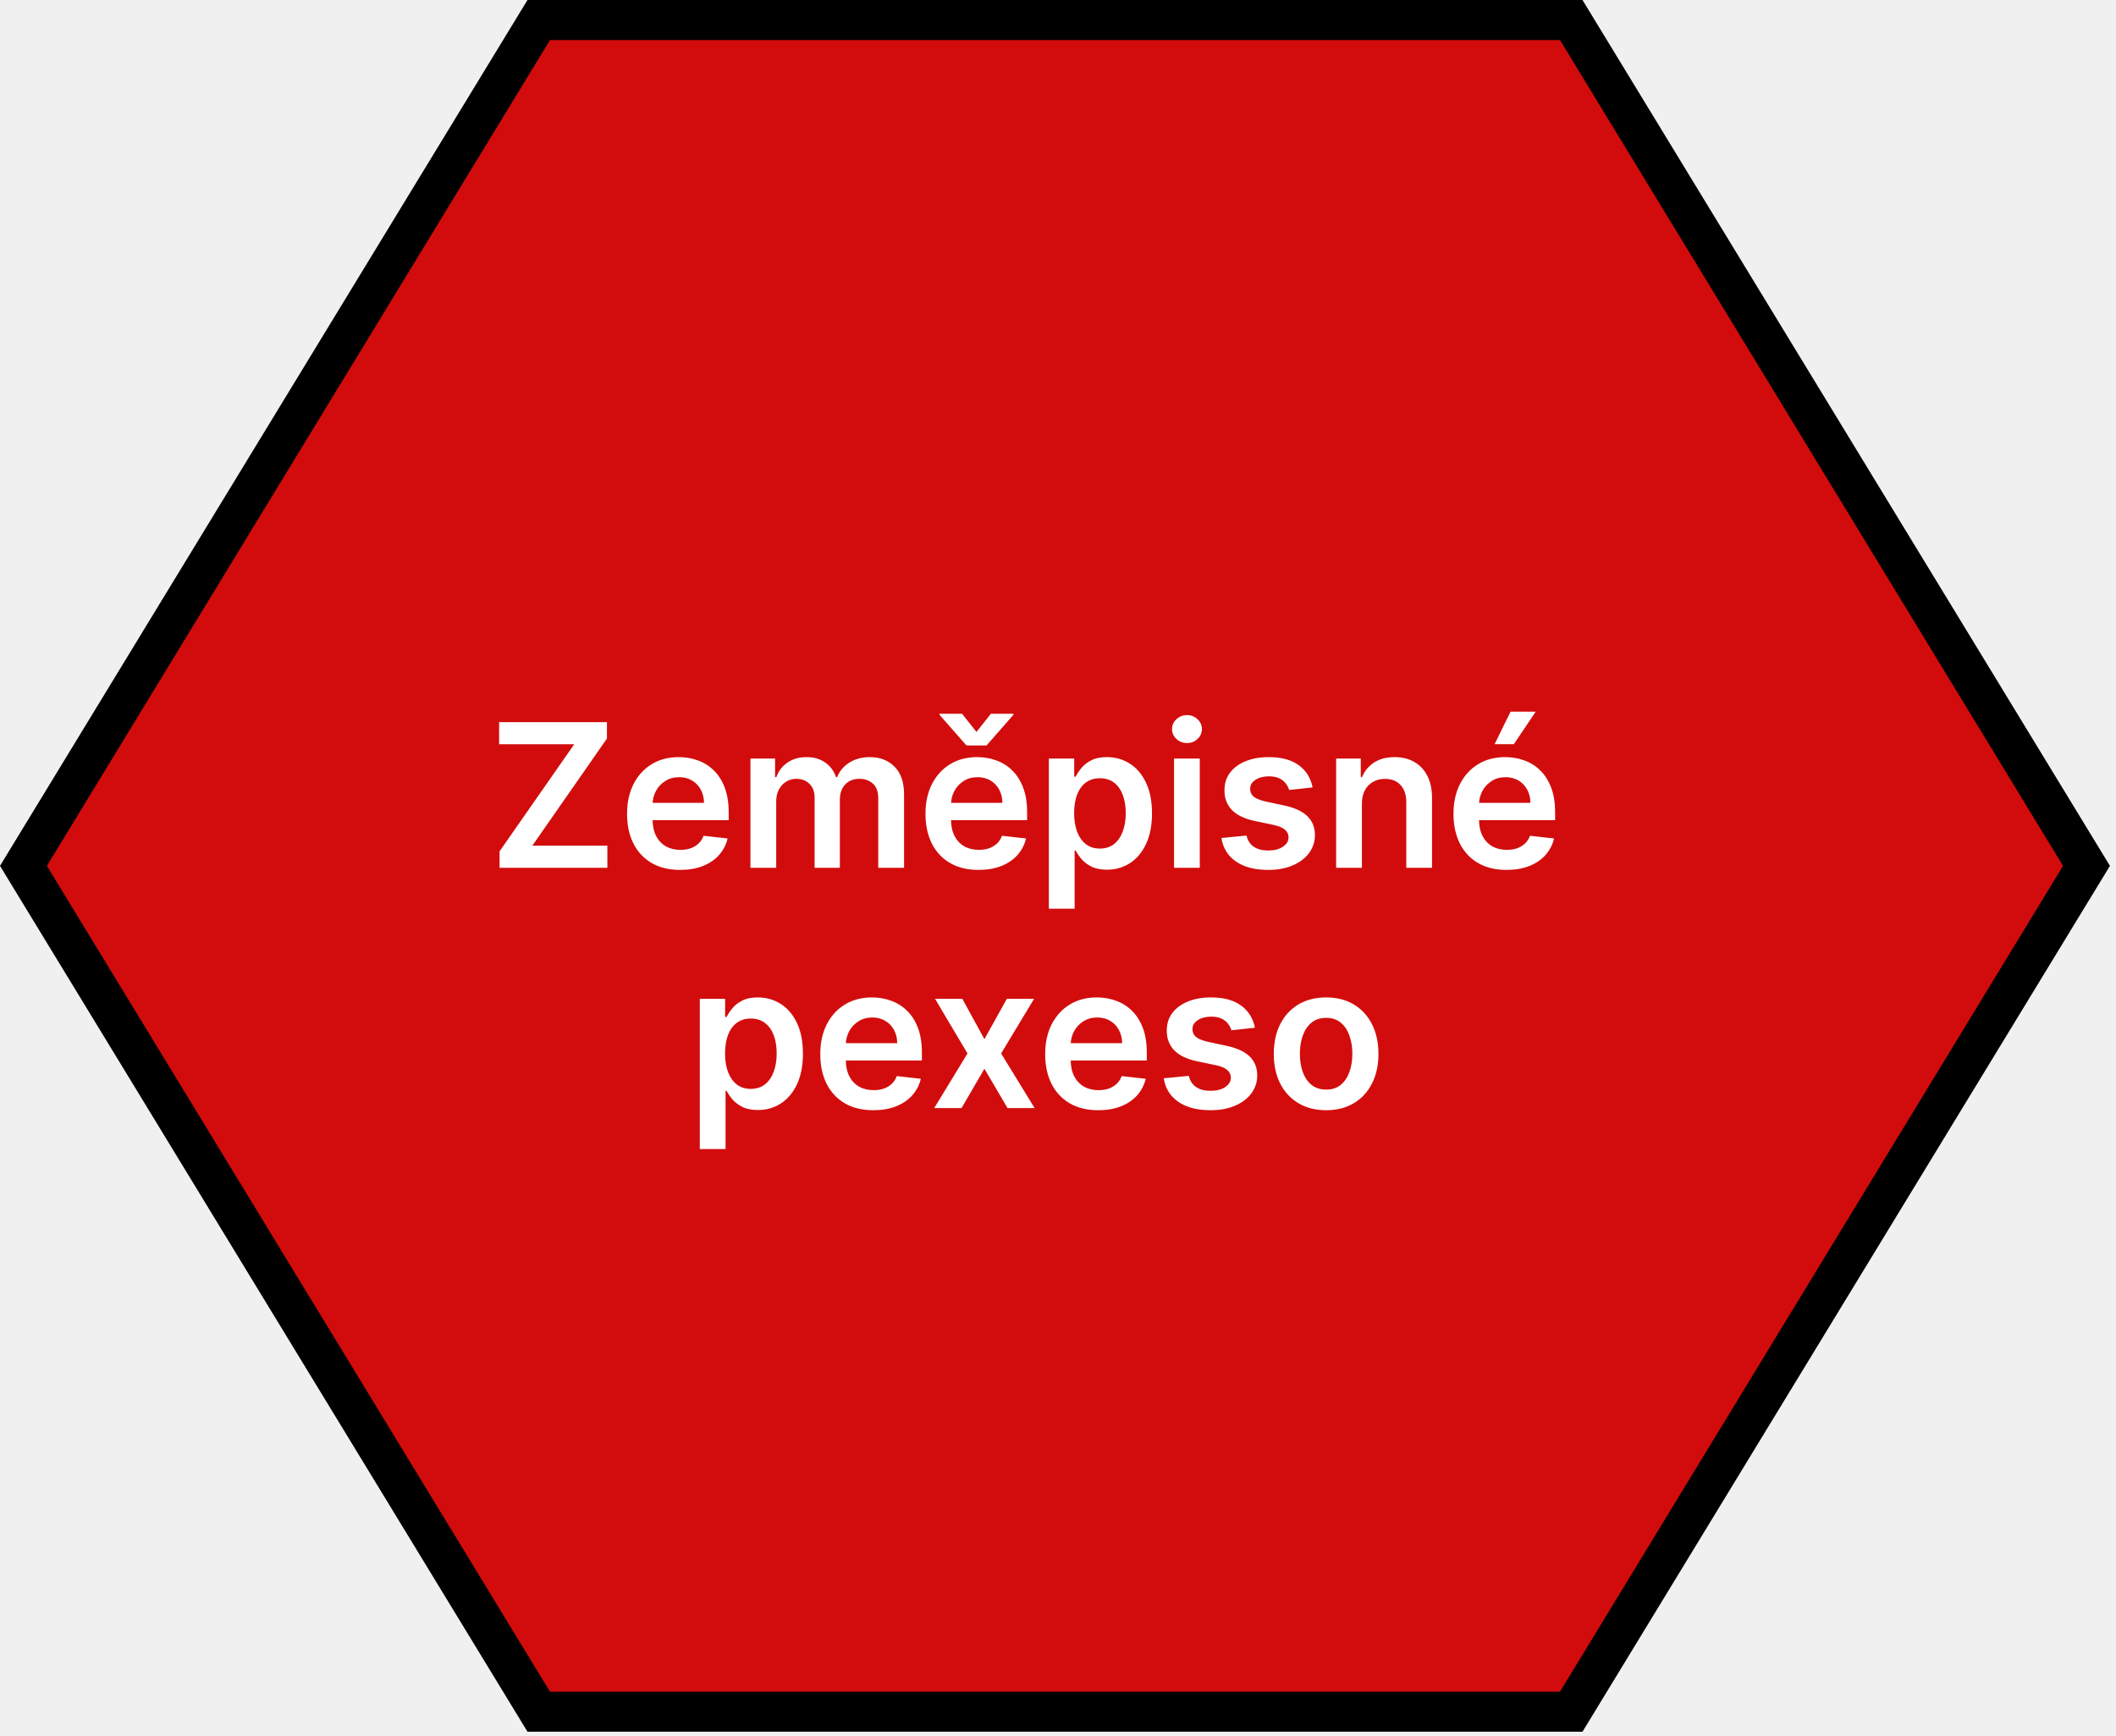
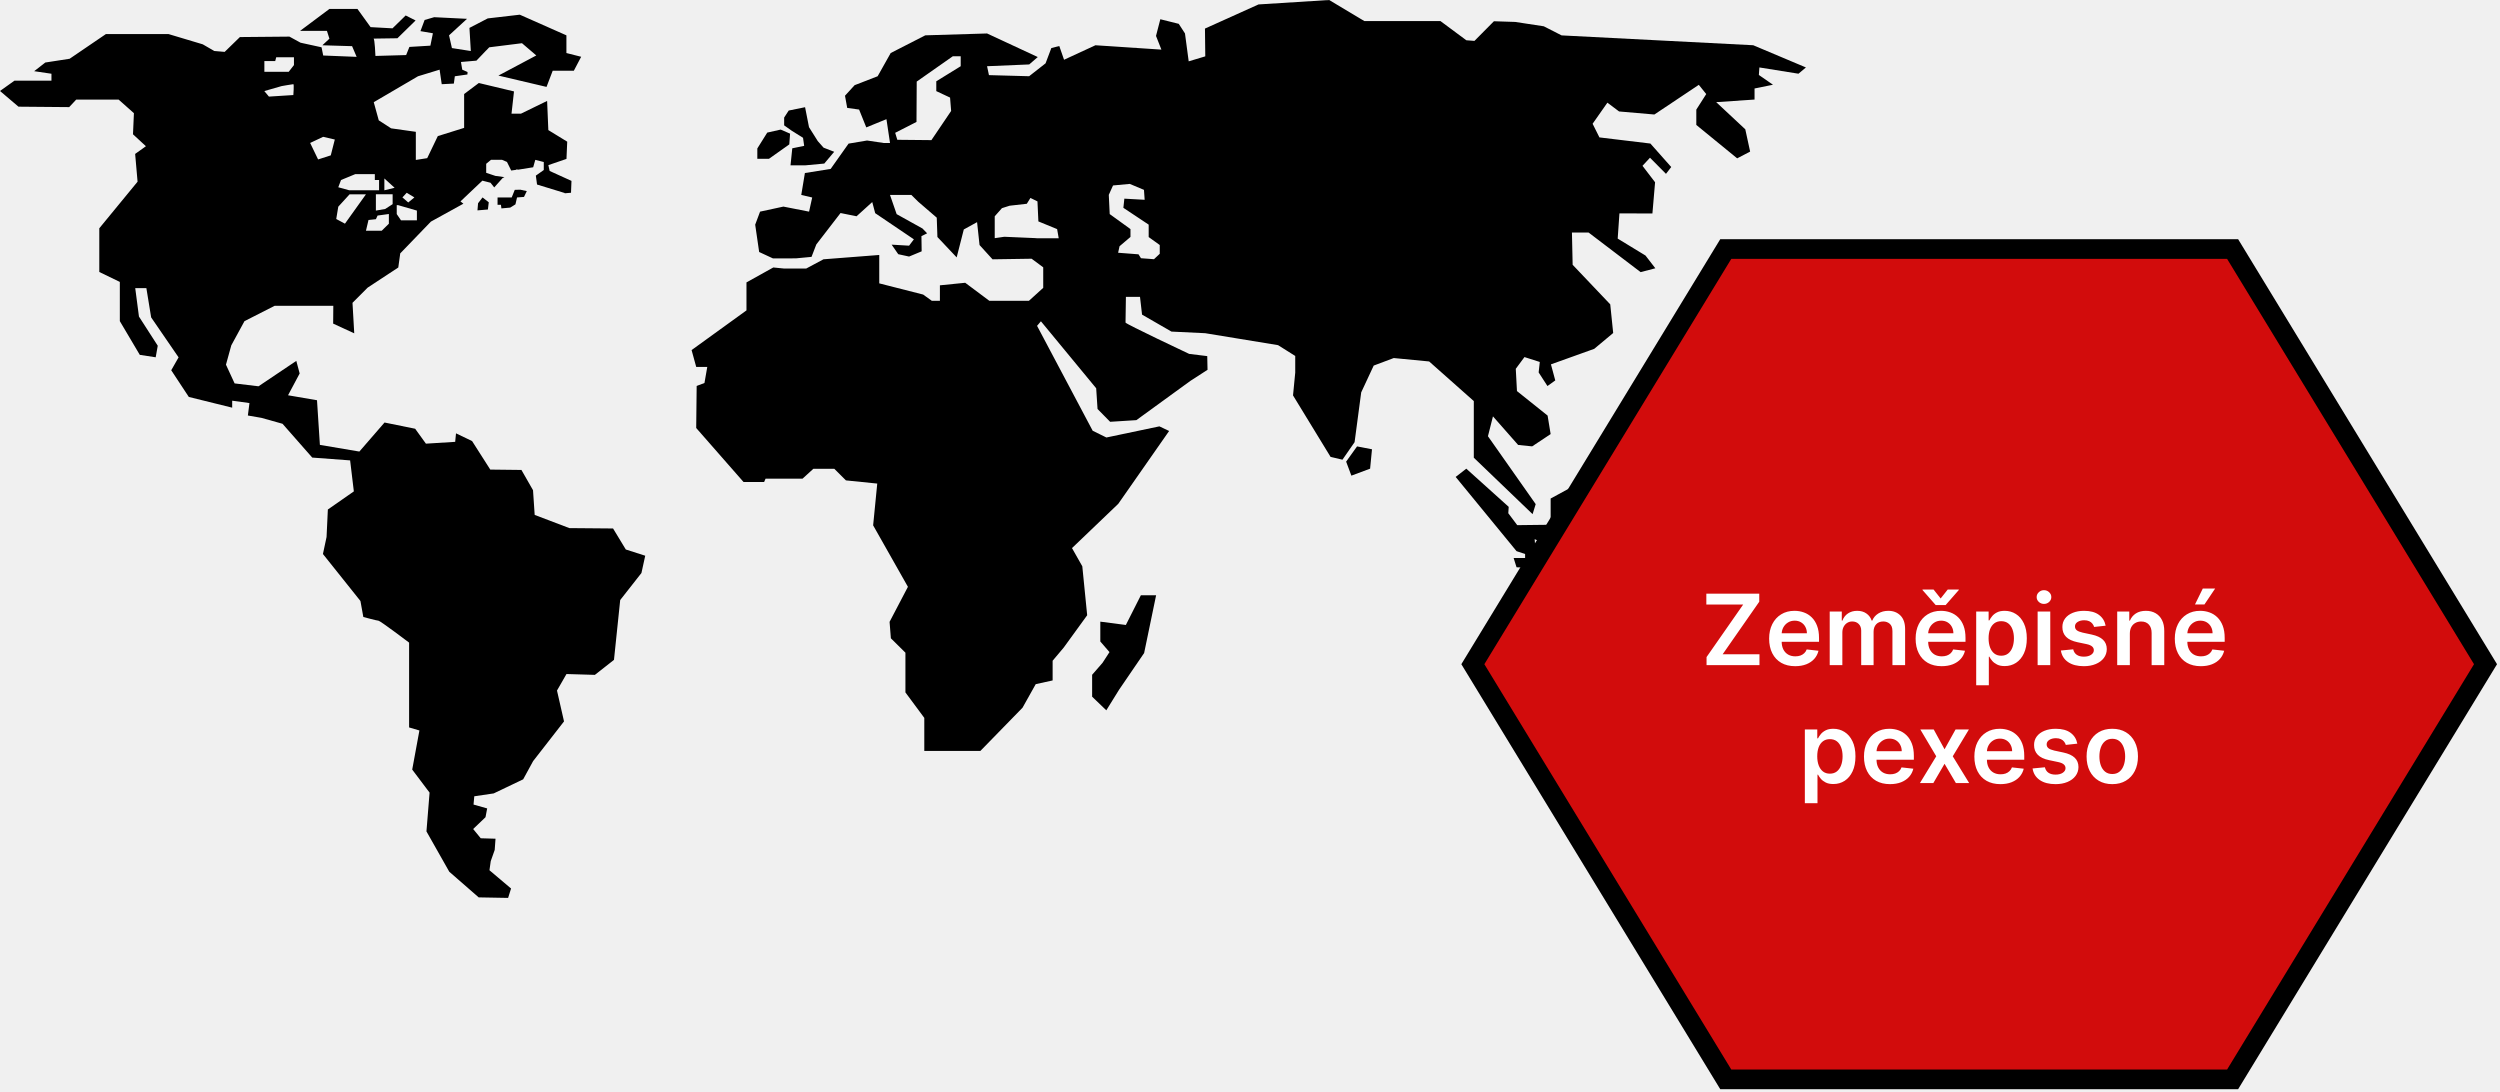
- <svg xmlns="http://www.w3.org/2000/svg" width="317" height="260" viewBox="0 0 317 260" fill="none">
-   <path d="M80.709 256.427L3.513 129.713L80.709 3H235.389L312.579 129.713L235.389 256.427H80.709Z" fill="#D20C0C" stroke="black" stroke-width="6" />
-   <path d="M74.839 130V127.539L86.025 111.495H74.775V108.182H90.926V110.643L79.751 126.687H90.99V130H74.839ZM101.888 130.32C100.248 130.32 98.831 129.979 97.638 129.297C96.452 128.608 95.539 127.635 94.9 126.378C94.26 125.114 93.941 123.626 93.941 121.914C93.941 120.231 94.26 118.754 94.9 117.482C95.546 116.204 96.448 115.209 97.606 114.499C98.763 113.782 100.123 113.423 101.686 113.423C102.694 113.423 103.646 113.587 104.541 113.913C105.443 114.233 106.238 114.73 106.927 115.405C107.623 116.08 108.17 116.939 108.568 117.983C108.966 119.02 109.165 120.256 109.165 121.69V122.873H95.752V120.273H105.468C105.461 119.535 105.301 118.878 104.988 118.303C104.676 117.72 104.239 117.262 103.678 116.928C103.124 116.594 102.478 116.428 101.739 116.428C100.951 116.428 100.258 116.619 99.662 117.003C99.065 117.379 98.6 117.876 98.266 118.494C97.939 119.105 97.773 119.776 97.766 120.508V122.777C97.766 123.729 97.939 124.545 98.287 125.227C98.635 125.902 99.122 126.42 99.747 126.783C100.372 127.138 101.104 127.315 101.942 127.315C102.503 127.315 103.011 127.237 103.465 127.081C103.92 126.918 104.314 126.68 104.648 126.367C104.981 126.055 105.234 125.668 105.404 125.206L109.005 125.611C108.778 126.562 108.344 127.393 107.705 128.104C107.073 128.807 106.263 129.354 105.276 129.744C104.289 130.128 103.16 130.32 101.888 130.32ZM112.427 130V113.636H116.113V116.417H116.305C116.646 115.479 117.211 114.748 117.999 114.222C118.787 113.69 119.728 113.423 120.822 113.423C121.93 113.423 122.864 113.693 123.624 114.233C124.391 114.766 124.931 115.494 125.243 116.417H125.414C125.776 115.508 126.387 114.783 127.246 114.244C128.113 113.697 129.139 113.423 130.325 113.423C131.831 113.423 133.059 113.899 134.011 114.851C134.963 115.803 135.439 117.191 135.439 119.016V130H131.571V119.613C131.571 118.597 131.302 117.855 130.762 117.386C130.222 116.91 129.561 116.673 128.78 116.673C127.85 116.673 127.122 116.964 126.596 117.546C126.078 118.121 125.819 118.871 125.819 119.794V130H122.037V119.453C122.037 118.608 121.781 117.933 121.27 117.429C120.765 116.925 120.105 116.673 119.288 116.673C118.734 116.673 118.23 116.815 117.775 117.099C117.321 117.376 116.958 117.77 116.689 118.281C116.419 118.785 116.284 119.375 116.284 120.05V130H112.427ZM146.595 130.32C144.955 130.32 143.538 129.979 142.345 129.297C141.159 128.608 140.246 127.635 139.607 126.378C138.968 125.114 138.648 123.626 138.648 121.914C138.648 120.231 138.968 118.754 139.607 117.482C140.253 116.204 141.155 115.209 142.313 114.499C143.47 113.782 144.83 113.423 146.393 113.423C147.401 113.423 148.353 113.587 149.248 113.913C150.15 114.233 150.946 114.73 151.634 115.405C152.33 116.08 152.877 116.939 153.275 117.983C153.673 119.02 153.872 120.256 153.872 121.69V122.873H140.459V120.273H150.175C150.168 119.535 150.008 118.878 149.696 118.303C149.383 117.72 148.946 117.262 148.385 116.928C147.831 116.594 147.185 116.428 146.446 116.428C145.658 116.428 144.965 116.619 144.369 117.003C143.772 117.379 143.307 117.876 142.973 118.494C142.647 119.105 142.48 119.776 142.473 120.508V122.777C142.473 123.729 142.647 124.545 142.995 125.227C143.343 125.902 143.829 126.42 144.454 126.783C145.079 127.138 145.811 127.315 146.649 127.315C147.21 127.315 147.718 127.237 148.172 127.081C148.627 126.918 149.021 126.68 149.355 126.367C149.688 126.055 149.941 125.668 150.111 125.206L153.712 125.611C153.485 126.562 153.051 127.393 152.412 128.104C151.78 128.807 150.97 129.354 149.983 129.744C148.996 130.128 147.867 130.32 146.595 130.32ZM144.124 106.925L146.286 109.652L148.449 106.925H151.826V107.074L147.799 111.676H144.784L140.747 107.074V106.925H144.124ZM157.134 136.136V113.636H160.927V116.342H161.151C161.349 115.945 161.63 115.522 161.992 115.075C162.354 114.62 162.844 114.233 163.462 113.913C164.08 113.587 164.869 113.423 165.827 113.423C167.092 113.423 168.232 113.746 169.247 114.393C170.27 115.032 171.08 115.98 171.676 117.237C172.28 118.487 172.582 120.021 172.582 121.839C172.582 123.636 172.287 125.163 171.697 126.42C171.108 127.678 170.305 128.636 169.29 129.297C168.274 129.957 167.124 130.288 165.838 130.288C164.901 130.288 164.123 130.131 163.505 129.819C162.887 129.506 162.39 129.13 162.014 128.69C161.644 128.242 161.357 127.82 161.151 127.422H160.991V136.136H157.134ZM160.916 121.818C160.916 122.876 161.065 123.803 161.364 124.599C161.669 125.394 162.106 126.016 162.674 126.463C163.249 126.903 163.945 127.124 164.762 127.124C165.614 127.124 166.328 126.896 166.903 126.442C167.479 125.98 167.912 125.352 168.203 124.556C168.501 123.754 168.651 122.841 168.651 121.818C168.651 120.803 168.505 119.901 168.214 119.112C167.923 118.324 167.489 117.706 166.914 117.258C166.339 116.811 165.621 116.587 164.762 116.587C163.938 116.587 163.239 116.804 162.663 117.237C162.088 117.67 161.651 118.278 161.353 119.059C161.062 119.84 160.916 120.76 160.916 121.818ZM175.884 130V113.636H179.741V130H175.884ZM177.823 111.314C177.212 111.314 176.687 111.111 176.246 110.707C175.806 110.295 175.586 109.801 175.586 109.226C175.586 108.643 175.806 108.15 176.246 107.745C176.687 107.333 177.212 107.127 177.823 107.127C178.441 107.127 178.967 107.333 179.4 107.745C179.84 108.15 180.06 108.643 180.06 109.226C180.06 109.801 179.84 110.295 179.4 110.707C178.967 111.111 178.441 111.314 177.823 111.314ZM196.64 117.962L193.124 118.345C193.025 117.99 192.851 117.656 192.602 117.344C192.361 117.031 192.034 116.779 191.622 116.587C191.21 116.396 190.706 116.3 190.109 116.3C189.307 116.3 188.632 116.474 188.085 116.822C187.545 117.17 187.279 117.621 187.286 118.175C187.279 118.651 187.453 119.038 187.808 119.336C188.17 119.634 188.767 119.879 189.598 120.071L192.389 120.668C193.937 121.001 195.088 121.531 195.841 122.255C196.601 122.979 196.984 123.928 196.991 125.099C196.984 126.129 196.682 127.038 196.086 127.827C195.496 128.608 194.676 129.219 193.625 129.659C192.574 130.099 191.366 130.32 190.003 130.32C188 130.32 186.388 129.901 185.166 129.062C183.944 128.217 183.216 127.042 182.982 125.536L186.743 125.174C186.913 125.913 187.275 126.47 187.829 126.847C188.383 127.223 189.104 127.411 189.992 127.411C190.908 127.411 191.643 127.223 192.197 126.847C192.758 126.47 193.039 126.005 193.039 125.451C193.039 124.982 192.858 124.595 192.496 124.29C192.14 123.984 191.586 123.75 190.834 123.587L188.042 123.001C186.473 122.674 185.312 122.124 184.559 121.349C183.806 120.568 183.433 119.581 183.44 118.388C183.433 117.379 183.707 116.506 184.261 115.767C184.822 115.021 185.599 114.446 186.594 114.041C187.595 113.629 188.749 113.423 190.056 113.423C191.974 113.423 193.483 113.832 194.584 114.648C195.692 115.465 196.377 116.57 196.64 117.962ZM204.028 120.412V130H200.171V113.636H203.857V116.417H204.049C204.426 115.501 205.026 114.773 205.85 114.233C206.681 113.693 207.707 113.423 208.928 113.423C210.058 113.423 211.041 113.665 211.879 114.148C212.725 114.631 213.378 115.33 213.84 116.246C214.308 117.163 214.539 118.274 214.532 119.581V130H210.676V120.178C210.676 119.084 210.392 118.228 209.823 117.61C209.262 116.992 208.485 116.683 207.49 116.683C206.816 116.683 206.215 116.832 205.69 117.131C205.171 117.422 204.763 117.844 204.465 118.398C204.173 118.952 204.028 119.624 204.028 120.412ZM225.697 130.32C224.056 130.32 222.639 129.979 221.446 129.297C220.26 128.608 219.348 127.635 218.708 126.378C218.069 125.114 217.749 123.626 217.749 121.914C217.749 120.231 218.069 118.754 218.708 117.482C219.355 116.204 220.257 115.209 221.414 114.499C222.572 113.782 223.932 113.423 225.495 113.423C226.503 113.423 227.455 113.587 228.35 113.913C229.252 114.233 230.047 114.73 230.736 115.405C231.432 116.08 231.979 116.939 232.377 117.983C232.774 119.02 232.973 120.256 232.973 121.69V122.873H219.561V120.273H229.276C229.269 119.535 229.11 118.878 228.797 118.303C228.485 117.72 228.048 117.262 227.487 116.928C226.933 116.594 226.286 116.428 225.548 116.428C224.759 116.428 224.067 116.619 223.47 117.003C222.874 117.379 222.409 117.876 222.075 118.494C221.748 119.105 221.581 119.776 221.574 120.508V122.777C221.574 123.729 221.748 124.545 222.096 125.227C222.444 125.902 222.931 126.42 223.556 126.783C224.181 127.138 224.912 127.315 225.75 127.315C226.311 127.315 226.819 127.237 227.274 127.081C227.728 126.918 228.122 126.68 228.456 126.367C228.79 126.055 229.042 125.668 229.213 125.206L232.813 125.611C232.586 126.562 232.153 127.393 231.514 128.104C230.882 128.807 230.072 129.354 229.085 129.744C228.098 130.128 226.968 130.32 225.697 130.32ZM223.907 111.484L226.294 106.616H230.065L226.794 111.484H223.907ZM104.839 172.136V149.636H108.632V152.342H108.856C109.055 151.945 109.335 151.522 109.697 151.075C110.06 150.62 110.55 150.233 111.167 149.913C111.785 149.587 112.574 149.423 113.533 149.423C114.797 149.423 115.937 149.746 116.952 150.393C117.975 151.032 118.785 151.98 119.381 153.237C119.985 154.487 120.287 156.021 120.287 157.839C120.287 159.636 119.992 161.163 119.403 162.42C118.813 163.678 118.011 164.636 116.995 165.297C115.979 165.957 114.829 166.288 113.543 166.288C112.606 166.288 111.828 166.131 111.21 165.819C110.592 165.506 110.095 165.13 109.719 164.69C109.349 164.242 109.062 163.82 108.856 163.422H108.696V172.136H104.839ZM108.621 157.818C108.621 158.876 108.77 159.803 109.069 160.599C109.374 161.394 109.811 162.016 110.379 162.463C110.954 162.903 111.65 163.124 112.467 163.124C113.319 163.124 114.033 162.896 114.609 162.442C115.184 161.98 115.617 161.352 115.908 160.556C116.207 159.754 116.356 158.841 116.356 157.818C116.356 156.803 116.21 155.901 115.919 155.112C115.628 154.324 115.194 153.706 114.619 153.258C114.044 152.811 113.327 152.587 112.467 152.587C111.643 152.587 110.944 152.804 110.368 153.237C109.793 153.67 109.356 154.278 109.058 155.059C108.767 155.84 108.621 156.76 108.621 157.818ZM130.834 166.32C129.193 166.32 127.776 165.979 126.583 165.297C125.397 164.608 124.484 163.635 123.845 162.378C123.206 161.114 122.886 159.626 122.886 157.914C122.886 156.231 123.206 154.754 123.845 153.482C124.491 152.204 125.393 151.209 126.551 150.499C127.709 149.782 129.069 149.423 130.631 149.423C131.64 149.423 132.591 149.587 133.486 149.913C134.388 150.233 135.184 150.73 135.873 151.405C136.569 152.08 137.116 152.939 137.513 153.983C137.911 155.02 138.11 156.256 138.11 157.69V158.873H124.697V156.273H134.413C134.406 155.535 134.246 154.878 133.934 154.303C133.621 153.72 133.185 153.262 132.623 152.928C132.069 152.594 131.423 152.428 130.685 152.428C129.896 152.428 129.204 152.619 128.607 153.003C128.011 153.379 127.545 153.876 127.211 154.494C126.885 155.105 126.718 155.776 126.711 156.508V158.777C126.711 159.729 126.885 160.545 127.233 161.227C127.581 161.902 128.067 162.42 128.692 162.783C129.317 163.138 130.049 163.315 130.887 163.315C131.448 163.315 131.956 163.237 132.41 163.081C132.865 162.918 133.259 162.68 133.593 162.367C133.927 162.055 134.179 161.668 134.349 161.206L137.95 161.611C137.723 162.562 137.29 163.393 136.65 164.104C136.018 164.807 135.209 165.354 134.221 165.744C133.234 166.128 132.105 166.32 130.834 166.32ZM144.174 149.636L147.477 155.677L150.833 149.636H154.913L149.98 157.818L154.998 166H150.939L147.477 160.109L144.047 166H139.956L144.941 157.818L140.083 149.636H144.174ZM164.525 166.32C162.884 166.32 161.468 165.979 160.274 165.297C159.088 164.608 158.176 163.635 157.536 162.378C156.897 161.114 156.578 159.626 156.578 157.914C156.578 156.231 156.897 154.754 157.536 153.482C158.183 152.204 159.085 151.209 160.242 150.499C161.4 149.782 162.76 149.423 164.323 149.423C165.331 149.423 166.283 149.587 167.178 149.913C168.08 150.233 168.875 150.73 169.564 151.405C170.26 152.08 170.807 152.939 171.205 153.983C171.602 155.02 171.801 156.256 171.801 157.69V158.873H158.389V156.273H168.105C168.098 155.535 167.938 154.878 167.625 154.303C167.313 153.72 166.876 153.262 166.315 152.928C165.761 152.594 165.115 152.428 164.376 152.428C163.588 152.428 162.895 152.619 162.298 153.003C161.702 153.379 161.237 153.876 160.903 154.494C160.576 155.105 160.409 155.776 160.402 156.508V158.777C160.402 159.729 160.576 160.545 160.924 161.227C161.272 161.902 161.759 162.42 162.384 162.783C163.009 163.138 163.74 163.315 164.578 163.315C165.139 163.315 165.647 163.237 166.102 163.081C166.556 162.918 166.95 162.68 167.284 162.367C167.618 162.055 167.87 161.668 168.041 161.206L171.642 161.611C171.414 162.562 170.981 163.393 170.342 164.104C169.71 164.807 168.9 165.354 167.913 165.744C166.926 166.128 165.796 166.32 164.525 166.32ZM187.997 153.962L184.482 154.345C184.382 153.99 184.208 153.656 183.96 153.344C183.718 153.031 183.391 152.779 182.979 152.587C182.567 152.396 182.063 152.3 181.467 152.3C180.664 152.3 179.989 152.474 179.442 152.822C178.903 153.17 178.636 153.621 178.643 154.175C178.636 154.651 178.81 155.038 179.166 155.336C179.528 155.634 180.124 155.879 180.955 156.071L183.746 156.668C185.295 157.001 186.445 157.531 187.198 158.255C187.958 158.979 188.342 159.928 188.349 161.099C188.342 162.129 188.04 163.038 187.443 163.827C186.854 164.608 186.033 165.219 184.982 165.659C183.931 166.099 182.724 166.32 181.36 166.32C179.357 166.32 177.745 165.901 176.523 165.062C175.302 164.217 174.574 163.042 174.34 161.536L178.1 161.174C178.271 161.913 178.633 162.47 179.187 162.847C179.741 163.223 180.462 163.411 181.349 163.411C182.266 163.411 183.001 163.223 183.555 162.847C184.116 162.47 184.396 162.005 184.396 161.451C184.396 160.982 184.215 160.595 183.853 160.29C183.498 159.984 182.944 159.75 182.191 159.587L179.4 159.001C177.83 158.674 176.669 158.124 175.916 157.349C175.163 156.568 174.791 155.581 174.798 154.388C174.791 153.379 175.064 152.506 175.618 151.767C176.179 151.021 176.957 150.446 177.951 150.041C178.952 149.629 180.107 149.423 181.413 149.423C183.331 149.423 184.84 149.832 185.941 150.648C187.049 151.465 187.734 152.57 187.997 153.962ZM198.667 166.32C197.069 166.32 195.684 165.968 194.512 165.265C193.34 164.562 192.431 163.578 191.784 162.314C191.145 161.05 190.826 159.572 190.826 157.882C190.826 156.192 191.145 154.711 191.784 153.44C192.431 152.168 193.34 151.181 194.512 150.478C195.684 149.775 197.069 149.423 198.667 149.423C200.265 149.423 201.65 149.775 202.821 150.478C203.993 151.181 204.899 152.168 205.538 153.44C206.184 154.711 206.507 156.192 206.507 157.882C206.507 159.572 206.184 161.05 205.538 162.314C204.899 163.578 203.993 164.562 202.821 165.265C201.65 165.968 200.265 166.32 198.667 166.32ZM198.688 163.23C199.554 163.23 200.279 162.992 200.861 162.516C201.444 162.033 201.877 161.387 202.161 160.577C202.452 159.768 202.598 158.866 202.598 157.871C202.598 156.87 202.452 155.964 202.161 155.155C201.877 154.338 201.444 153.688 200.861 153.205C200.279 152.722 199.554 152.481 198.688 152.481C197.8 152.481 197.061 152.722 196.472 153.205C195.89 153.688 195.453 154.338 195.162 155.155C194.878 155.964 194.735 156.87 194.735 157.871C194.735 158.866 194.878 159.768 195.162 160.577C195.453 161.387 195.89 162.033 196.472 162.516C197.061 162.992 197.8 163.23 198.688 163.23Z" fill="white" />
+ <svg xmlns="http://www.w3.org/2000/svg" width="763" height="333" viewBox="0 0 763 333" fill="none">
+   <path d="M245.086 42.056L245.43 44.516L241.802 45.261L241.267 50.466H245.709L251.566 49.921L254.594 46.326L251.352 45.065L249.575 43.051L246.909 38.818L245.709 32.72L240.713 33.738L239.322 35.883V38.26L241.709 39.948L245.086 42.056Z" fill="black" />
+   <path d="M240.895 44.065L241.132 40.79L238.262 39.548L234.164 40.469L231.135 45.307V48.475H234.675L240.895 44.065Z" fill="black" />
+   <path d="M156.174 60.257H151.853V62.513H152.89C152.89 62.513 152.965 62.979 153.03 63.602L155.718 63.36L157.314 62.365L157.798 60.262L159.924 60.099L160.779 58.322L158.789 57.894L157.105 57.941L156.174 60.257Z" fill="black" />
+   <path d="M145.722 64.207L148.908 63.941L149.169 61.741L147.271 60.257L145.903 62.034L145.722 64.207Z" fill="black" />
+   <path d="M478.022 169.32L468.746 169.599L468.379 164.552L469.881 165.203L473.514 164.78L473.142 160.156L463.062 160.277L460.331 156.639L460.457 154.695L447.511 143.038L444.269 145.559L462.848 168.213L465.462 169.087V170.311H461.964L462.848 173.134L485.59 174.13L478.022 169.32Z" fill="black" />
+   <path d="M494.209 144.052L492.637 143.41L491.902 139.517H489.613L488.157 143.429L486.422 144.982L473.258 152.151V159.212L477.635 165.017H488.711L490.148 161.407L492.637 159.137V157.477L494.209 156.481V144.052Z" fill="black" />
+   <path d="M502.405 156.481L495.744 159.049L495.884 160.528H494.209V169.734H497.572L497.107 163.863L499.726 164.836V168.948L502.494 168.762L502.405 156.481Z" fill="black" />
+   <path d="M558.462 212.217L556.634 204.784L549.861 198.974L549.322 187.899L544.884 180.242L540.861 180.028L539.195 193.932L531.557 193.378L529.338 192.062L529.129 186.577L533.148 187.415L536.6 184.056L529.269 179.637H520.71L514.532 188.429H512.053V185.656L504.606 186.182L492.916 199.486L486.701 199.625L479.784 204.342L479.343 225.028L475.133 229.052V232.685L495.307 225.768L511.588 225.116L517.63 238.42L536.167 239.048L554.029 222.251L558.462 212.217Z" fill="black" />
+   <path d="M520.082 248.668L526.631 249.347L531.906 246.449L532.046 242.448L526.236 241.825L520.082 248.668Z" fill="black" />
+   <path d="M583.125 230.508L580.4 231.042L580.32 224.888L575.301 225.209L574.631 234.838L570.24 237.843L562.072 238.955L548.978 248.277L546.782 250.105V253.203L553.578 252.184L570.222 242.006L574.887 238.908L579.906 236.685L585 233.82L583.125 230.508Z" fill="black" />
+   <path d="M531.65 161.775L527.417 161.914L527.766 157.495L523.719 155.114L518.021 160.854L521.863 165.571L530.171 166.775L534.795 169.204L534.934 171.469H531.883L532.046 176.139L542.079 175.497L545.731 171.585L549.694 171.218V178.391H556.471V175.497H553.02L552.448 166.775L536.167 159.389L531.65 161.775Z" fill="black" />
+   <path d="M410.842 140.889L412.438 145.168L418.159 143.038L418.732 137.121L414.173 136.242L410.842 140.889Z" fill="black" />
+   <path d="M343.612 190.741L335.816 189.727V195.783L338.616 199.021L336.486 202.305L333.318 205.942V212.627L337.644 216.79L341.533 210.519L349.19 199.3L352.846 181.67H348.194L343.612 190.741Z" fill="black" />
+   <path d="M504.066 172.139H501.48V173.506L503.466 174.13L504.066 172.139Z" fill="black" />
+   <path d="M492.67 174.13H489.613V175.795H492.67V174.13Z" fill="black" />
+   <path d="M496.996 175.795H498.87V174.334L500.261 174.13V172.697H497.242L496 174.13L494.209 175.795V177.251L496.996 176.995V175.795Z" fill="black" />
+   <path d="M504.745 177.144H507.773V175.567L509.862 175.795L509.583 173.134L506.155 173.669L505.829 175.386L501.996 175.795H501.805V178.432H504.745V177.144Z" fill="black" />
+   <path d="M449.819 139.707L467.746 156.919L468.695 153.862L454.121 133.135L455.652 127.074L463.332 135.795L467.611 136.233L473.254 132.483L472.328 126.836L462.978 119.357L462.615 112.556L465.267 108.979L469.946 110.472L469.597 113.668L472.281 117.817L474.668 116.105L473.347 111.202L486.557 106.467L492.344 101.634L491.446 92.889L479.971 80.813L479.757 70.979H484.85L500.721 83.055L505.21 81.878L502.205 77.989L493.721 72.822L494.251 65.128L504.317 65.151L505.131 55.629L501.289 50.61L503.578 48.135L508.457 53.061L510.057 50.977L503.699 43.809L488.143 41.935L486.064 37.771L490.576 31.338L494.144 34.017L504.917 34.948L518.477 25.891L520.742 28.71L517.714 33.45V38.134L530.185 48.326L534.139 46.265L532.664 39.465L523.78 31.171L535.488 30.384V27.007L541.112 25.863L536.804 22.877L536.967 20.584L548.894 22.495L551.164 20.584L535.083 13.806L476.603 10.801L471.16 8.024L462.439 6.694L455.945 6.484L450.005 12.48L447.525 12.29L439.636 6.438H416.41L405.656 0L384.096 1.354L367.754 8.722L367.852 17.197L362.791 18.718L361.656 10.21L359.753 7.275L354.13 5.87L352.813 10.964L354.46 15.141L334.328 13.811L324.75 18.239L323.294 14.043L320.866 14.667L319.107 19.328L314.088 23.263L301.827 22.928L301.25 20.211L314.116 19.667L316.73 17.411L301.254 10.215L282.397 10.783L271.842 16.183L267.86 23.272L260.827 25.998L257.892 29.217L258.566 32.938L262.195 33.436L264.39 38.883L270.544 36.371L271.633 43.637H269.688L264.627 42.883L258.98 43.832L253.519 51.55L245.653 52.81L244.546 59.499L247.881 60.276L246.928 64.593L239.094 63.053L231.973 64.593L230.484 68.57L231.694 76.91L235.922 78.873L242.909 78.85L247.677 78.399L249.137 74.608L256.533 65.016L261.418 66.007L266.209 61.667L267.107 65.058L278.913 73.04L277.452 74.98L272.13 74.668L274.145 77.58L277.452 78.301L281.29 76.706L281.224 72.068L282.959 71.207L281.545 69.742L273.656 65.356L271.623 59.49H278.145L280.229 61.55L285.899 66.435L286.099 72.333L291.974 78.557L294.151 70.031L298.203 67.798L298.956 74.784L302.92 79.143L314.846 78.962L318.391 81.585V87.846L314.037 91.8H301.938L294.584 86.302L286.858 87.079V91.796H284.378L281.745 89.898L268.349 86.483V77.817L251.324 79.138L246.044 81.962H239.336L236.01 81.632L227.824 86.186V94.731L211.073 106.844L212.482 111.979H215.86L215.004 116.887L212.622 117.789L212.482 130.627L226.921 147.099H233.215L233.652 146.085H244.937L248.23 143.08H254.636L258.176 146.615L267.735 147.587L266.483 160.337L277.098 179.098L271.498 189.787L271.893 194.806L276.336 199.202V211.324L282.094 219.097V229.182H299.212L312.074 215.994L316.102 208.803L321.261 207.668V201.658L324.652 197.63L331.806 187.773L330.318 172.827L327.173 167.278L341.291 153.769L356.814 131.535L353.846 130.125L337.672 133.525L333.486 131.465L316.512 99.448L317.689 98.057L334.555 118.501L334.97 124.822L338.812 128.734L346.817 128.227L363.307 116.245L368.54 112.863L368.452 108.686L362.926 108.007C362.926 108.007 343.51 98.852 343.51 98.447C343.51 98.029 343.626 90.605 343.626 90.605H347.929L348.552 96.019L357.53 101.201L367.824 101.694L390.064 105.341L395.306 108.639V113.728L394.631 120.678L406.089 139.442L409.717 140.298L413.419 134.953L415.438 119.757L419.253 111.574L425.374 109.276L436.175 110.318L449.805 122.408V139.712L449.819 139.707ZM293.198 20.216L285.755 24.807V27.812L289.96 29.78L290.286 33.864L284.267 42.767L273.856 42.665L273.21 40.534L279.713 37.213L279.782 24.896L290.797 17.174H293.207V20.216H293.198ZM316.312 72.71V72.687L306.511 72.263L303.59 72.687V66.011L305.794 63.528L308.148 62.783L313.381 62.193L314.488 60.411L316.633 61.467L316.916 67.574L322.633 69.924L323.117 72.715L316.312 72.71ZM353.953 77.478H353.93L352.195 79.106L348.227 78.808L347.473 77.617L341.249 77.138L341.686 75.152L345.022 72.314V69.919L338.682 65.337L338.402 59.471L339.696 56.601L344.808 56.127L349.138 57.946L349.348 60.974L343.152 60.63L342.854 63.425L350.576 68.561V72.352L353.953 74.78V77.478Z" fill="black" />
+   <path d="M187.108 161.291L173.762 161.175L163.184 157.151L162.677 149.611L159.142 143.429L149.634 143.317L144.08 134.614L139.173 132.256L138.921 134.851L129.99 135.405L126.706 130.851L117.361 128.953L109.676 137.814L97.629 135.777L96.749 122.152L87.911 120.636L91.456 113.984L90.433 110.142L78.892 117.896L71.603 117.017L68.965 111.3L70.589 105.402L74.612 98.019L83.841 93.321H101.727L101.68 98.768L108.113 101.731L107.583 92.419L112.212 87.781L121.557 81.641L122.152 77.334L131.507 67.64L141.429 62.169L140.54 61.467L147.225 55.136L149.704 55.773L150.839 57.197L153.379 54.355L153.96 54.061L151.211 53.689L148.387 52.745V49.987L149.867 48.763H153.197L154.728 49.424L156.021 52.047L157.616 51.815V51.657L158.1 51.791L162.728 51.052L163.37 48.786L165.961 49.447V51.889L163.538 53.601L163.905 56.318L172.329 58.899C172.329 58.899 172.353 58.946 172.353 58.992L174.274 58.829L174.413 55.206L167.752 52.178L167.357 50.396L172.888 48.498L173.116 43.237L167.352 39.706L166.98 30.803L159.002 34.692H156.114L156.872 27.901L146.136 25.333L141.652 28.696V39.027L133.618 41.539L130.381 48.27L126.911 48.814V40.232L119.366 39.167L115.598 36.729L114.068 31.189L127.571 23.277L134.167 21.263L134.814 25.696L138.517 25.51L138.814 23.277L142.657 22.733L142.698 21.979L141.08 21.263L140.684 18.918L145.406 18.509L148.253 15.527L148.457 15.318V15.341L149.313 14.439L159.309 13.187L163.677 16.923L152.113 23.067L166.803 26.524L168.683 21.593H175.134L177.372 17.327L172.869 16.188V10.787L158.64 4.484L148.853 5.619L143.275 8.513L143.694 15.574L137.926 14.671L137.047 10.787L142.536 5.745L132.516 5.247L129.595 6.094L128.32 9.503L132.121 10.155L131.353 13.936L124.948 14.322L123.952 16.806L114.584 17.072C114.584 17.072 114.375 11.787 114.002 11.787C113.607 11.787 121.292 11.676 121.292 11.676L126.841 6.247L123.813 4.717L119.789 8.647L113.1 8.28L109.1 2.731H100.536L91.591 9.415H99.778L100.536 11.806L98.387 13.82L107.458 14.09L108.844 17.351L98.643 16.941L98.136 14.434L91.73 13.034L88.33 11.173L73.217 11.313L68.57 15.834L65.402 15.564L61.881 13.527L51.447 10.401H32.315L21.253 17.932L13.825 19.081L10.429 21.728L15.704 22.505V24.621H4.414L0 27.766L5.638 32.557L21.114 32.692L23.267 30.389H36.199L40.869 34.543L40.59 40.986L44.53 44.628L41.246 46.977L41.986 55.452L30.305 69.672V83.009L36.571 86.041V98.01L42.665 108.304L47.517 109.044L48.145 105.518L42.409 96.61L41.274 87.935H44.674L46.13 96.866L54.503 109.067L52.261 113.002L57.625 121.147L70.863 124.422V122.292L76.133 123.017L75.65 126.813L79.79 127.529L86.223 129.334L95.294 139.652L106.858 140.512L107.993 149.974L100.062 155.5L99.666 163.896L98.559 169.083L110.007 183.424L110.886 188.303C110.886 188.303 115.054 189.438 115.514 189.438C116.021 189.438 124.859 196.127 124.859 196.127V222.014L128.004 222.939L125.808 234.875L131.107 241.909L130.153 253.747L137.121 266.055L146.094 273.879L155.076 274.042L155.974 271.172L149.383 265.6L149.774 262.818L150.983 259.399L151.234 255.975L146.722 255.84L144.41 253.017L148.178 249.412L148.685 246.728L144.522 245.551L144.75 243.025L150.676 242.151L159.672 237.848L162.705 232.294L172.139 220.172L169.994 210.757L172.888 205.714L181.558 205.97L187.387 201.388L189.285 183.135L195.769 174.879L196.923 169.604L190.996 167.706L187.108 161.291ZM116.505 70.417H111.691L112.463 67.142L114.728 66.9L115.235 65.788L118.682 65.314V68.254H118.701L116.505 70.417ZM119.831 62.309L117.561 63.779L114.719 64.272C114.719 64.272 114.719 59.774 114.719 59.299H119.831V62.309ZM124.134 58.829L126.469 60.253L124.599 61.792L122.817 60.253L124.134 58.829ZM121.082 62.597H121.454L127.236 64.272V67.24H122.38L121.087 65.337L121.082 62.597ZM117.31 54.466L120.436 57.313L117.31 58.076V54.466ZM104.081 54.941L108.425 53.145H114.398V54.941H115.691V58.076H106.602L103.243 57.15L104.081 54.941ZM103.243 63.081L106.69 59.309H111.686L105.281 68.263L102.62 66.84L103.243 63.081ZM98.62 41.758L102.183 42.581L100.95 47.419L97.084 48.661L94.656 43.628L98.62 41.758ZM80.687 18.914V18.63H83.999L84.297 17.485H89.716V19.858L88.116 21.914H80.687V18.914ZM85.944 26.277C85.944 26.277 89.274 25.691 89.53 25.691C89.786 25.691 89.53 29.008 89.53 29.008L82.074 29.482L80.669 27.794L85.944 26.277Z" fill="black" />
+   <path d="M526.709 329.427L449.513 202.713L526.709 76H681.389L758.579 202.713L681.389 329.427H526.709Z" fill="#D20C0C" stroke="black" stroke-width="6" />
+   <path d="M520.839 203V200.539L532.025 184.495H520.775V181.182H536.926V183.643L525.751 199.687H536.99V203H520.839ZM547.888 203.32C546.248 203.32 544.831 202.979 543.638 202.297C542.452 201.608 541.539 200.635 540.9 199.378C540.261 198.114 539.941 196.626 539.941 194.914C539.941 193.231 540.261 191.754 540.9 190.482C541.546 189.204 542.448 188.209 543.606 187.499C544.763 186.782 546.123 186.423 547.686 186.423C548.694 186.423 549.646 186.587 550.541 186.913C551.443 187.233 552.238 187.73 552.927 188.405C553.623 189.08 554.17 189.939 554.568 190.983C554.966 192.02 555.165 193.256 555.165 194.69V195.873H541.752V193.273H551.468C551.461 192.535 551.301 191.878 550.988 191.303C550.676 190.72 550.239 190.262 549.678 189.928C549.124 189.594 548.478 189.428 547.739 189.428C546.951 189.428 546.258 189.619 545.662 190.003C545.065 190.379 544.6 190.876 544.266 191.494C543.939 192.105 543.773 192.776 543.765 193.508V195.777C543.765 196.729 543.939 197.545 544.287 198.227C544.636 198.902 545.122 199.42 545.747 199.783C546.372 200.138 547.104 200.315 547.942 200.315C548.503 200.315 549.011 200.237 549.465 200.081C549.92 199.918 550.314 199.68 550.648 199.367C550.981 199.055 551.234 198.668 551.404 198.206L555.005 198.611C554.778 199.562 554.344 200.393 553.705 201.104C553.073 201.807 552.263 202.354 551.276 202.744C550.289 203.128 549.16 203.32 547.888 203.32ZM558.427 203V186.636H562.113V189.417H562.305C562.646 188.479 563.211 187.748 563.999 187.222C564.787 186.69 565.728 186.423 566.822 186.423C567.93 186.423 568.864 186.693 569.624 187.233C570.391 187.766 570.931 188.494 571.243 189.417H571.414C571.776 188.508 572.387 187.783 573.246 187.244C574.113 186.697 575.139 186.423 576.325 186.423C577.831 186.423 579.059 186.899 580.011 187.851C580.963 188.803 581.439 190.191 581.439 192.016V203H577.571V192.613C577.571 191.597 577.302 190.855 576.762 190.386C576.222 189.91 575.561 189.673 574.78 189.673C573.85 189.673 573.122 189.964 572.596 190.546C572.078 191.121 571.819 191.871 571.819 192.794V203H568.037V192.453C568.037 191.608 567.781 190.933 567.27 190.429C566.765 189.925 566.105 189.673 565.288 189.673C564.734 189.673 564.23 189.815 563.775 190.099C563.321 190.376 562.958 190.77 562.689 191.281C562.419 191.785 562.284 192.375 562.284 193.05V203H558.427ZM592.595 203.32C590.955 203.32 589.538 202.979 588.345 202.297C587.159 201.608 586.246 200.635 585.607 199.378C584.968 198.114 584.648 196.626 584.648 194.914C584.648 193.231 584.968 191.754 585.607 190.482C586.253 189.204 587.155 188.209 588.313 187.499C589.47 186.782 590.83 186.423 592.393 186.423C593.401 186.423 594.353 186.587 595.248 186.913C596.15 187.233 596.946 187.73 597.634 188.405C598.33 189.08 598.877 189.939 599.275 190.983C599.673 192.02 599.872 193.256 599.872 194.69V195.873H586.459V193.273H596.175C596.168 192.535 596.008 191.878 595.696 191.303C595.383 190.72 594.946 190.262 594.385 189.928C593.831 189.594 593.185 189.428 592.446 189.428C591.658 189.428 590.965 189.619 590.369 190.003C589.772 190.379 589.307 190.876 588.973 191.494C588.647 192.105 588.48 192.776 588.473 193.508V195.777C588.473 196.729 588.647 197.545 588.995 198.227C589.343 198.902 589.829 199.42 590.454 199.783C591.079 200.138 591.811 200.315 592.649 200.315C593.21 200.315 593.718 200.237 594.172 200.081C594.627 199.918 595.021 199.68 595.355 199.367C595.688 199.055 595.941 198.668 596.111 198.206L599.712 198.611C599.485 199.562 599.051 200.393 598.412 201.104C597.78 201.807 596.97 202.354 595.983 202.744C594.996 203.128 593.867 203.32 592.595 203.32ZM590.124 179.925L592.286 182.652L594.449 179.925H597.826V180.074L593.799 184.676H590.784L586.747 180.074V179.925H590.124ZM603.134 209.136V186.636H606.927V189.342H607.151C607.349 188.945 607.63 188.522 607.992 188.075C608.354 187.62 608.844 187.233 609.462 186.913C610.08 186.587 610.869 186.423 611.827 186.423C613.092 186.423 614.232 186.746 615.247 187.393C616.27 188.032 617.08 188.98 617.676 190.237C618.28 191.487 618.582 193.021 618.582 194.839C618.582 196.636 618.287 198.163 617.697 199.42C617.108 200.678 616.305 201.636 615.29 202.297C614.274 202.957 613.124 203.288 611.838 203.288C610.901 203.288 610.123 203.131 609.505 202.819C608.887 202.506 608.39 202.13 608.014 201.69C607.644 201.242 607.357 200.82 607.151 200.422H606.991V209.136H603.134ZM606.916 194.818C606.916 195.876 607.065 196.803 607.364 197.599C607.669 198.394 608.106 199.016 608.674 199.463C609.249 199.903 609.945 200.124 610.762 200.124C611.614 200.124 612.328 199.896 612.903 199.442C613.479 198.98 613.912 198.352 614.203 197.556C614.501 196.754 614.651 195.841 614.651 194.818C614.651 193.803 614.505 192.901 614.214 192.112C613.923 191.324 613.489 190.706 612.914 190.258C612.339 189.811 611.621 189.587 610.762 189.587C609.938 189.587 609.239 189.804 608.663 190.237C608.088 190.67 607.651 191.278 607.353 192.059C607.062 192.84 606.916 193.76 606.916 194.818ZM621.884 203V186.636H625.741V203H621.884ZM623.823 184.314C623.212 184.314 622.687 184.111 622.246 183.707C621.806 183.295 621.586 182.801 621.586 182.226C621.586 181.643 621.806 181.15 622.246 180.745C622.687 180.333 623.212 180.127 623.823 180.127C624.441 180.127 624.967 180.333 625.4 180.745C625.84 181.15 626.06 181.643 626.06 182.226C626.06 182.801 625.84 183.295 625.4 183.707C624.967 184.111 624.441 184.314 623.823 184.314ZM642.64 190.962L639.124 191.345C639.025 190.99 638.851 190.656 638.602 190.344C638.361 190.031 638.034 189.779 637.622 189.587C637.21 189.396 636.706 189.3 636.109 189.3C635.307 189.3 634.632 189.474 634.085 189.822C633.545 190.17 633.279 190.621 633.286 191.175C633.279 191.651 633.453 192.038 633.808 192.336C634.17 192.634 634.767 192.879 635.598 193.071L638.389 193.668C639.937 194.001 641.088 194.531 641.841 195.255C642.601 195.979 642.984 196.928 642.991 198.099C642.984 199.129 642.682 200.038 642.086 200.827C641.496 201.608 640.676 202.219 639.625 202.659C638.574 203.099 637.366 203.32 636.003 203.32C634 203.32 632.388 202.901 631.166 202.062C629.944 201.217 629.216 200.042 628.982 198.536L632.743 198.174C632.913 198.913 633.275 199.47 633.829 199.847C634.383 200.223 635.104 200.411 635.992 200.411C636.908 200.411 637.643 200.223 638.197 199.847C638.758 199.47 639.039 199.005 639.039 198.451C639.039 197.982 638.858 197.595 638.496 197.29C638.14 196.984 637.586 196.75 636.834 196.587L634.042 196.001C632.473 195.674 631.312 195.124 630.559 194.349C629.806 193.568 629.433 192.581 629.44 191.388C629.433 190.379 629.707 189.506 630.261 188.767C630.822 188.021 631.599 187.446 632.594 187.041C633.595 186.629 634.749 186.423 636.056 186.423C637.974 186.423 639.483 186.832 640.584 187.648C641.692 188.465 642.377 189.57 642.64 190.962ZM650.028 193.412V203H646.171V186.636H649.857V189.417H650.049C650.426 188.501 651.026 187.773 651.85 187.233C652.681 186.693 653.707 186.423 654.928 186.423C656.058 186.423 657.041 186.665 657.879 187.148C658.725 187.631 659.378 188.33 659.84 189.246C660.308 190.163 660.539 191.274 660.532 192.581V203H656.676V193.178C656.676 192.084 656.392 191.228 655.823 190.61C655.262 189.992 654.485 189.683 653.49 189.683C652.816 189.683 652.215 189.832 651.69 190.131C651.171 190.422 650.763 190.844 650.465 191.398C650.173 191.952 650.028 192.624 650.028 193.412ZM671.697 203.32C670.056 203.32 668.639 202.979 667.446 202.297C666.26 201.608 665.348 200.635 664.708 199.378C664.069 198.114 663.749 196.626 663.749 194.914C663.749 193.231 664.069 191.754 664.708 190.482C665.355 189.204 666.257 188.209 667.414 187.499C668.572 186.782 669.932 186.423 671.495 186.423C672.503 186.423 673.455 186.587 674.35 186.913C675.252 187.233 676.047 187.73 676.736 188.405C677.432 189.08 677.979 189.939 678.377 190.983C678.774 192.02 678.973 193.256 678.973 194.69V195.873H665.561V193.273H675.276C675.269 192.535 675.11 191.878 674.797 191.303C674.485 190.72 674.048 190.262 673.487 189.928C672.933 189.594 672.286 189.428 671.548 189.428C670.759 189.428 670.067 189.619 669.47 190.003C668.874 190.379 668.409 190.876 668.075 191.494C667.748 192.105 667.581 192.776 667.574 193.508V195.777C667.574 196.729 667.748 197.545 668.096 198.227C668.444 198.902 668.931 199.42 669.556 199.783C670.181 200.138 670.912 200.315 671.75 200.315C672.311 200.315 672.819 200.237 673.274 200.081C673.728 199.918 674.122 199.68 674.456 199.367C674.79 199.055 675.042 198.668 675.213 198.206L678.813 198.611C678.586 199.562 678.153 200.393 677.514 201.104C676.882 201.807 676.072 202.354 675.085 202.744C674.098 203.128 672.968 203.32 671.697 203.32ZM669.907 184.484L672.294 179.616H676.065L672.794 184.484H669.907ZM550.839 245.136V222.636H554.632V225.342H554.856C555.055 224.945 555.335 224.522 555.697 224.075C556.06 223.62 556.55 223.233 557.167 222.913C557.785 222.587 558.574 222.423 559.533 222.423C560.797 222.423 561.937 222.746 562.952 223.393C563.975 224.032 564.785 224.98 565.381 226.237C565.985 227.487 566.287 229.021 566.287 230.839C566.287 232.636 565.992 234.163 565.403 235.42C564.813 236.678 564.011 237.636 562.995 238.297C561.979 238.957 560.829 239.288 559.543 239.288C558.606 239.288 557.828 239.131 557.21 238.819C556.592 238.506 556.095 238.13 555.719 237.69C555.349 237.242 555.062 236.82 554.856 236.422H554.696V245.136H550.839ZM554.621 230.818C554.621 231.876 554.77 232.803 555.069 233.599C555.374 234.394 555.811 235.016 556.379 235.463C556.954 235.903 557.65 236.124 558.467 236.124C559.319 236.124 560.033 235.896 560.609 235.442C561.184 234.98 561.617 234.352 561.908 233.556C562.207 232.754 562.356 231.841 562.356 230.818C562.356 229.803 562.21 228.901 561.919 228.112C561.628 227.324 561.194 226.706 560.619 226.258C560.044 225.811 559.327 225.587 558.467 225.587C557.643 225.587 556.944 225.804 556.368 226.237C555.793 226.67 555.356 227.278 555.058 228.059C554.767 228.84 554.621 229.76 554.621 230.818ZM576.834 239.32C575.193 239.32 573.776 238.979 572.583 238.297C571.397 237.608 570.484 236.635 569.845 235.378C569.206 234.114 568.886 232.626 568.886 230.914C568.886 229.231 569.206 227.754 569.845 226.482C570.491 225.204 571.393 224.209 572.551 223.499C573.709 222.782 575.069 222.423 576.631 222.423C577.64 222.423 578.591 222.587 579.486 222.913C580.388 223.233 581.184 223.73 581.873 224.405C582.569 225.08 583.116 225.939 583.513 226.983C583.911 228.02 584.11 229.256 584.11 230.69V231.873H570.697V229.273H580.413C580.406 228.535 580.246 227.878 579.934 227.303C579.621 226.72 579.185 226.262 578.623 225.928C578.069 225.594 577.423 225.428 576.685 225.428C575.896 225.428 575.204 225.619 574.607 226.003C574.011 226.379 573.545 226.876 573.211 227.494C572.885 228.105 572.718 228.776 572.711 229.508V231.777C572.711 232.729 572.885 233.545 573.233 234.227C573.581 234.902 574.067 235.42 574.692 235.783C575.317 236.138 576.049 236.315 576.887 236.315C577.448 236.315 577.956 236.237 578.41 236.081C578.865 235.918 579.259 235.68 579.593 235.367C579.927 235.055 580.179 234.668 580.349 234.206L583.95 234.611C583.723 235.562 583.29 236.393 582.65 237.104C582.018 237.807 581.209 238.354 580.221 238.744C579.234 239.128 578.105 239.32 576.834 239.32ZM590.174 222.636L593.477 228.677L596.833 222.636H600.913L595.98 230.818L600.998 239H596.939L593.477 233.109L590.047 239H585.956L590.941 230.818L586.083 222.636H590.174ZM610.525 239.32C608.884 239.32 607.468 238.979 606.274 238.297C605.088 237.608 604.176 236.635 603.536 235.378C602.897 234.114 602.578 232.626 602.578 230.914C602.578 229.231 602.897 227.754 603.536 226.482C604.183 225.204 605.085 224.209 606.242 223.499C607.4 222.782 608.76 222.423 610.323 222.423C611.331 222.423 612.283 222.587 613.178 222.913C614.08 223.233 614.875 223.73 615.564 224.405C616.26 225.08 616.807 225.939 617.205 226.983C617.602 228.02 617.801 229.256 617.801 230.69V231.873H604.389V229.273H614.105C614.098 228.535 613.938 227.878 613.625 227.303C613.313 226.72 612.876 226.262 612.315 225.928C611.761 225.594 611.115 225.428 610.376 225.428C609.588 225.428 608.895 225.619 608.298 226.003C607.702 226.379 607.237 226.876 606.903 227.494C606.576 228.105 606.409 228.776 606.402 229.508V231.777C606.402 232.729 606.576 233.545 606.924 234.227C607.272 234.902 607.759 235.42 608.384 235.783C609.009 236.138 609.74 236.315 610.578 236.315C611.139 236.315 611.647 236.237 612.102 236.081C612.556 235.918 612.95 235.68 613.284 235.367C613.618 235.055 613.87 234.668 614.041 234.206L617.642 234.611C617.414 235.562 616.981 236.393 616.342 237.104C615.71 237.807 614.9 238.354 613.913 238.744C612.926 239.128 611.796 239.32 610.525 239.32ZM633.997 226.962L630.482 227.345C630.382 226.99 630.208 226.656 629.96 226.344C629.718 226.031 629.391 225.779 628.979 225.587C628.567 225.396 628.063 225.3 627.467 225.3C626.664 225.3 625.989 225.474 625.442 225.822C624.903 226.17 624.636 226.621 624.643 227.175C624.636 227.651 624.81 228.038 625.166 228.336C625.528 228.634 626.124 228.879 626.955 229.071L629.746 229.668C631.295 230.001 632.445 230.531 633.198 231.255C633.958 231.979 634.342 232.928 634.349 234.099C634.342 235.129 634.04 236.038 633.443 236.827C632.854 237.608 632.033 238.219 630.982 238.659C629.931 239.099 628.724 239.32 627.36 239.32C625.357 239.32 623.745 238.901 622.523 238.062C621.302 237.217 620.574 236.042 620.34 234.536L624.1 234.174C624.271 234.913 624.633 235.47 625.187 235.847C625.741 236.223 626.462 236.411 627.349 236.411C628.266 236.411 629.001 236.223 629.555 235.847C630.116 235.47 630.396 235.005 630.396 234.451C630.396 233.982 630.215 233.595 629.853 233.29C629.498 232.984 628.944 232.75 628.191 232.587L625.4 232.001C623.83 231.674 622.669 231.124 621.916 230.349C621.163 229.568 620.791 228.581 620.798 227.388C620.791 226.379 621.064 225.506 621.618 224.767C622.179 224.021 622.957 223.446 623.951 223.041C624.952 222.629 626.107 222.423 627.413 222.423C629.331 222.423 630.84 222.832 631.941 223.648C633.049 224.465 633.734 225.57 633.997 226.962ZM644.667 239.32C643.069 239.32 641.684 238.968 640.512 238.265C639.34 237.562 638.431 236.578 637.784 235.314C637.145 234.05 636.826 232.572 636.826 230.882C636.826 229.192 637.145 227.711 637.784 226.44C638.431 225.168 639.34 224.181 640.512 223.478C641.684 222.775 643.069 222.423 644.667 222.423C646.265 222.423 647.65 222.775 648.821 223.478C649.993 224.181 650.899 225.168 651.538 226.44C652.184 227.711 652.507 229.192 652.507 230.882C652.507 232.572 652.184 234.05 651.538 235.314C650.899 236.578 649.993 237.562 648.821 238.265C647.65 238.968 646.265 239.32 644.667 239.32ZM644.688 236.23C645.554 236.23 646.279 235.992 646.861 235.516C647.444 235.033 647.877 234.387 648.161 233.577C648.452 232.768 648.598 231.866 648.598 230.871C648.598 229.87 648.452 228.964 648.161 228.155C647.877 227.338 647.444 226.688 646.861 226.205C646.279 225.722 645.554 225.481 644.688 225.481C643.8 225.481 643.061 225.722 642.472 226.205C641.89 226.688 641.453 227.338 641.162 228.155C640.878 228.964 640.735 229.87 640.735 230.871C640.735 231.866 640.878 232.768 641.162 233.577C641.453 234.387 641.89 235.033 642.472 235.516C643.061 235.992 643.8 236.23 644.688 236.23Z" fill="white" />
</svg>
